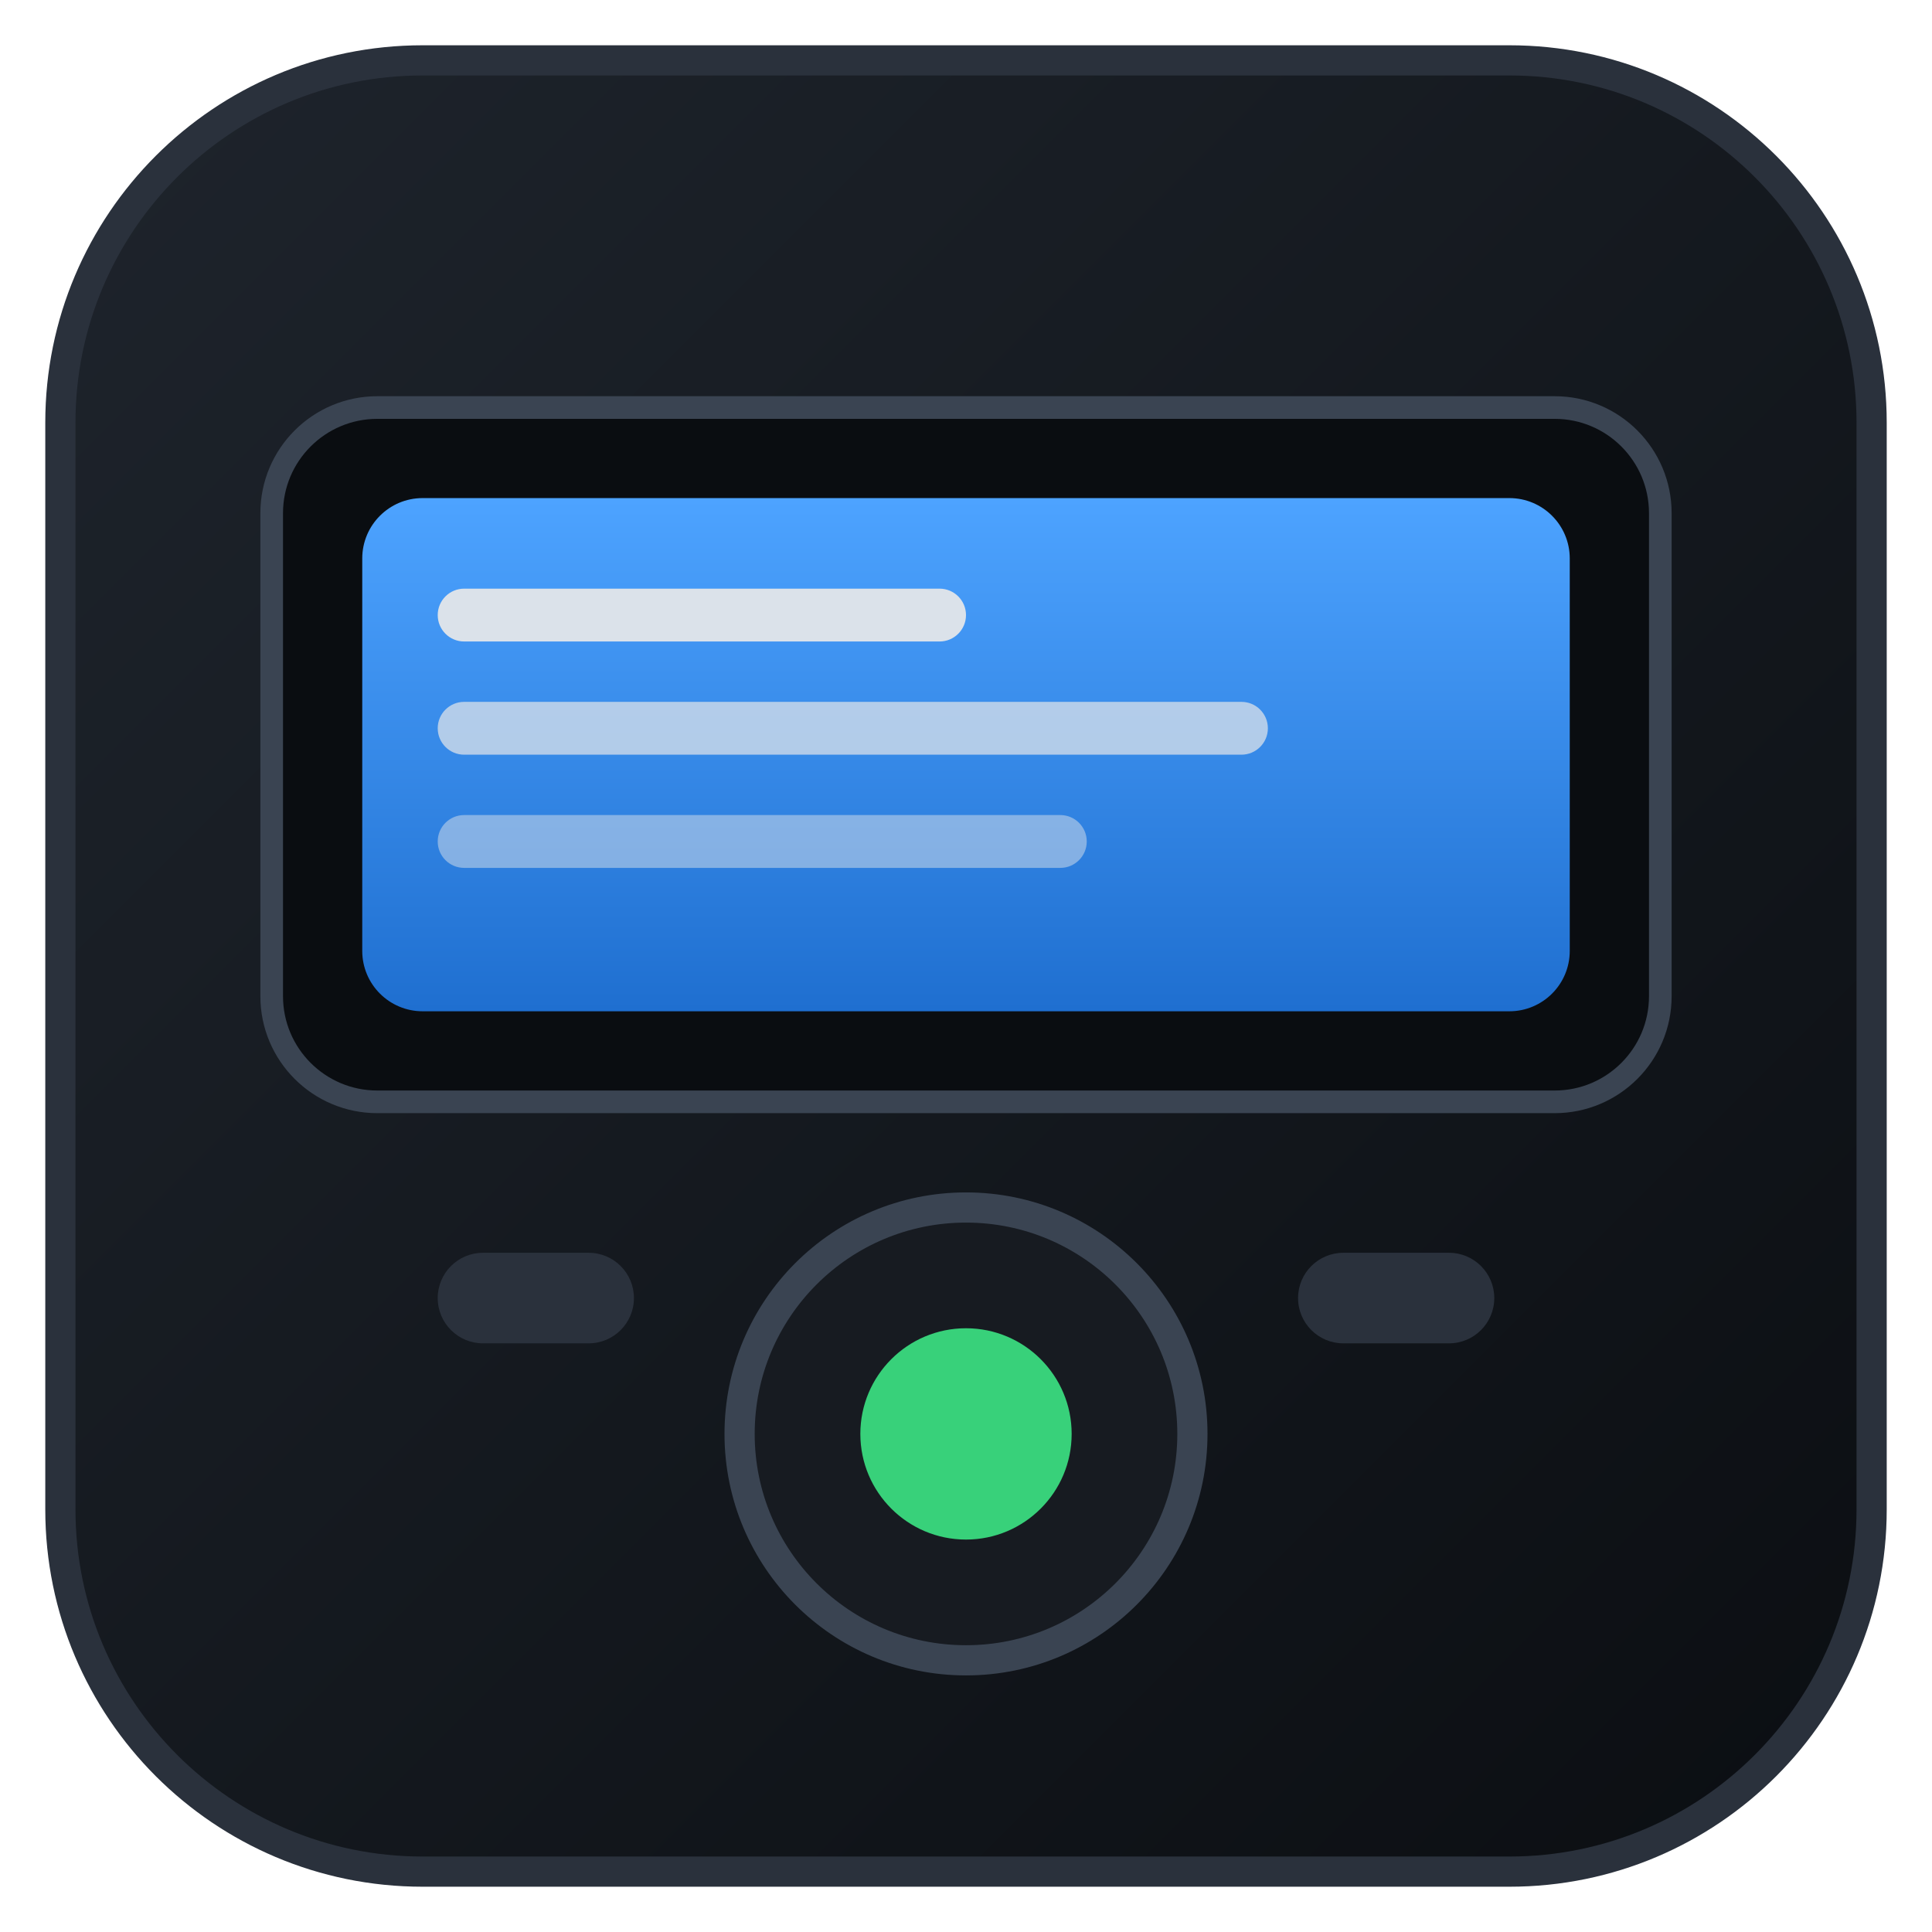
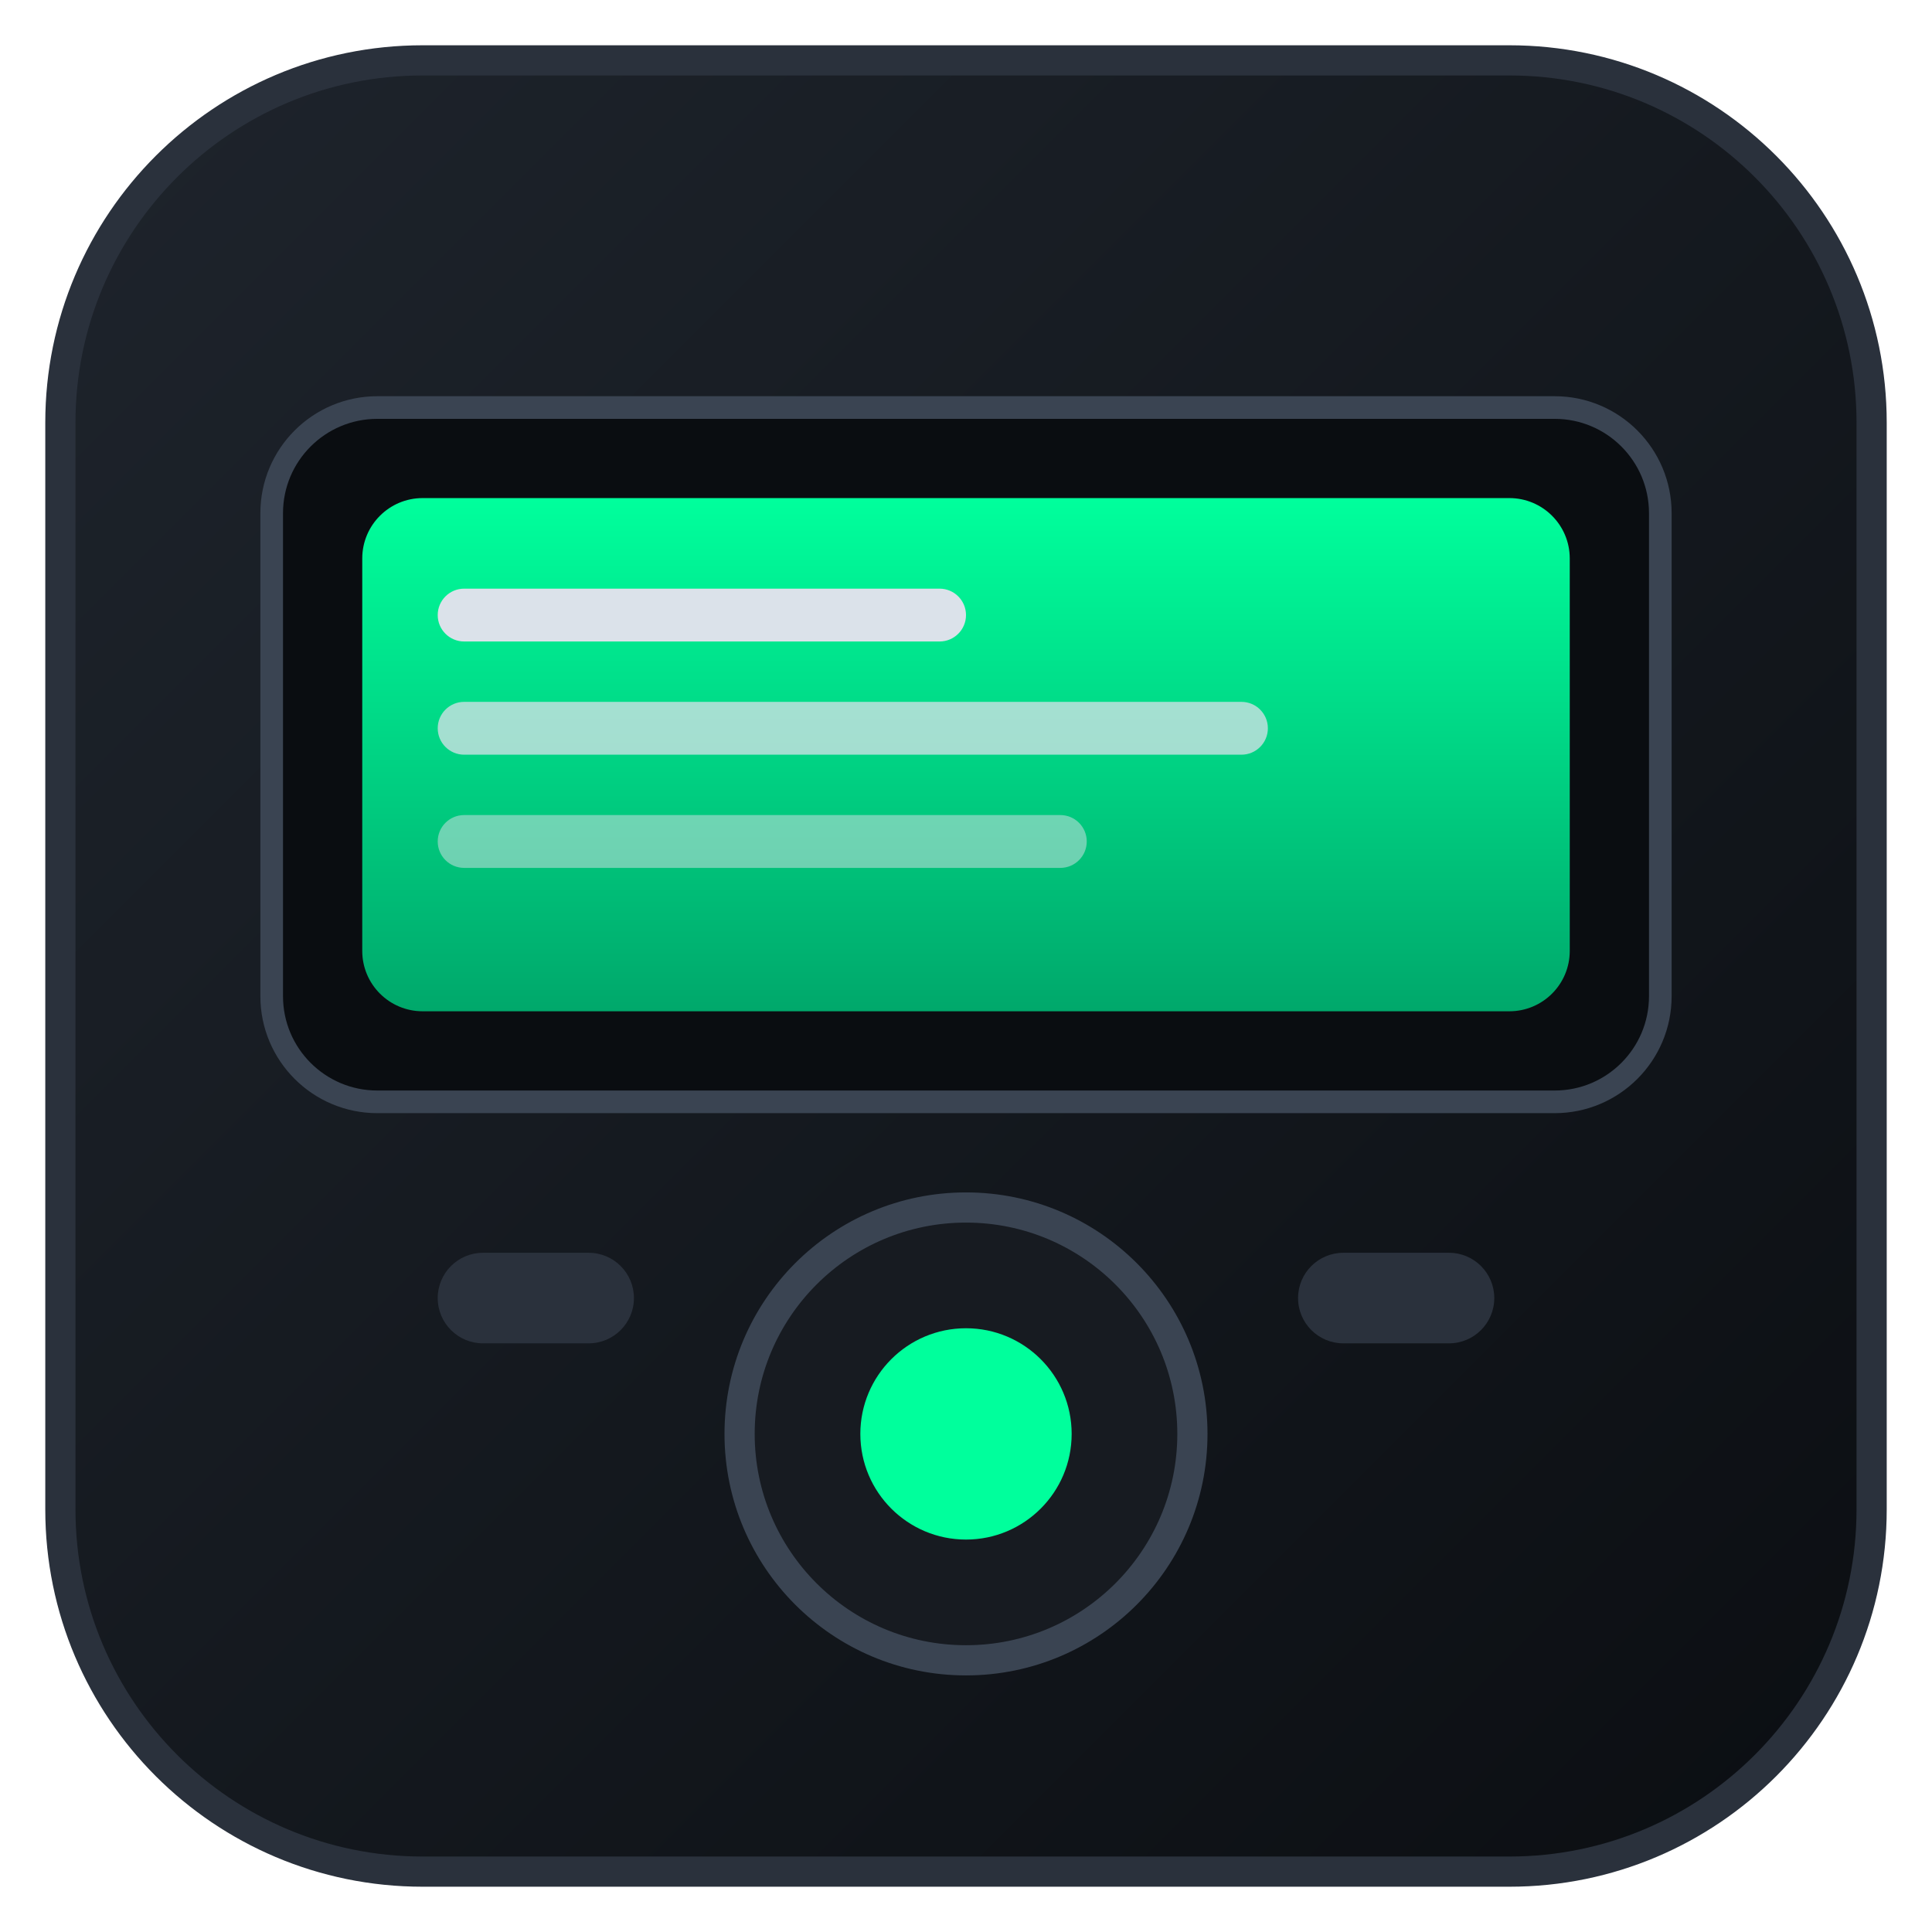
<svg xmlns="http://www.w3.org/2000/svg" width="256" height="256" viewBox="0 0 256 256">
  <defs>
    <linearGradient id="bg" x1="0" y1="0" x2="1" y2="1">
      <stop offset="0" stop-color="#1e242c" />
      <stop offset="1" stop-color="#0b0e12" />
    </linearGradient>
    <linearGradient id="screen" x1="0" y1="0" x2="0" y2="1">
-       <stop offset="0" stop-color="#4da3ff" />
-       <stop offset="1" stop-color="#1f6fd0" />
+       <stop offset="0" stop-color="#00ff9c" />
+       <stop offset="1" stop-color="#00a86b" />
    </linearGradient>
  </defs>
  <rect x="8" y="8" width="240" height="240" rx="48" fill="url(#bg)" stroke="#2a313c" stroke-width="4" />
  <rect x="36" y="54" width="184" height="92" rx="14" fill="#0a0d11" stroke="#3a4452" stroke-width="3" />
  <rect x="48" y="66" width="160" height="68" rx="8" fill="url(#screen)" />
  <rect x="58" y="78" width="70" height="7" rx="3.5" fill="#dbe2ea" />
  <rect x="58" y="93" width="110" height="7" rx="3.5" fill="#dbe2ea" opacity="0.75" />
  <rect x="58" y="108" width="86" height="7" rx="3.5" fill="#dbe2ea" opacity="0.5" />
  <circle cx="128" cy="190" r="30" fill="#171b21" stroke="#3a4452" stroke-width="4" />
-   <circle cx="128" cy="190" r="14" fill="#38d17a" />
+   <circle cx="128" cy="190" r="14" fill="#00ff9c" />
  <rect x="58" y="166" width="26" height="12" rx="6" fill="#2a313c" />
  <rect x="172" y="166" width="26" height="12" rx="6" fill="#2a313c" />
</svg>
